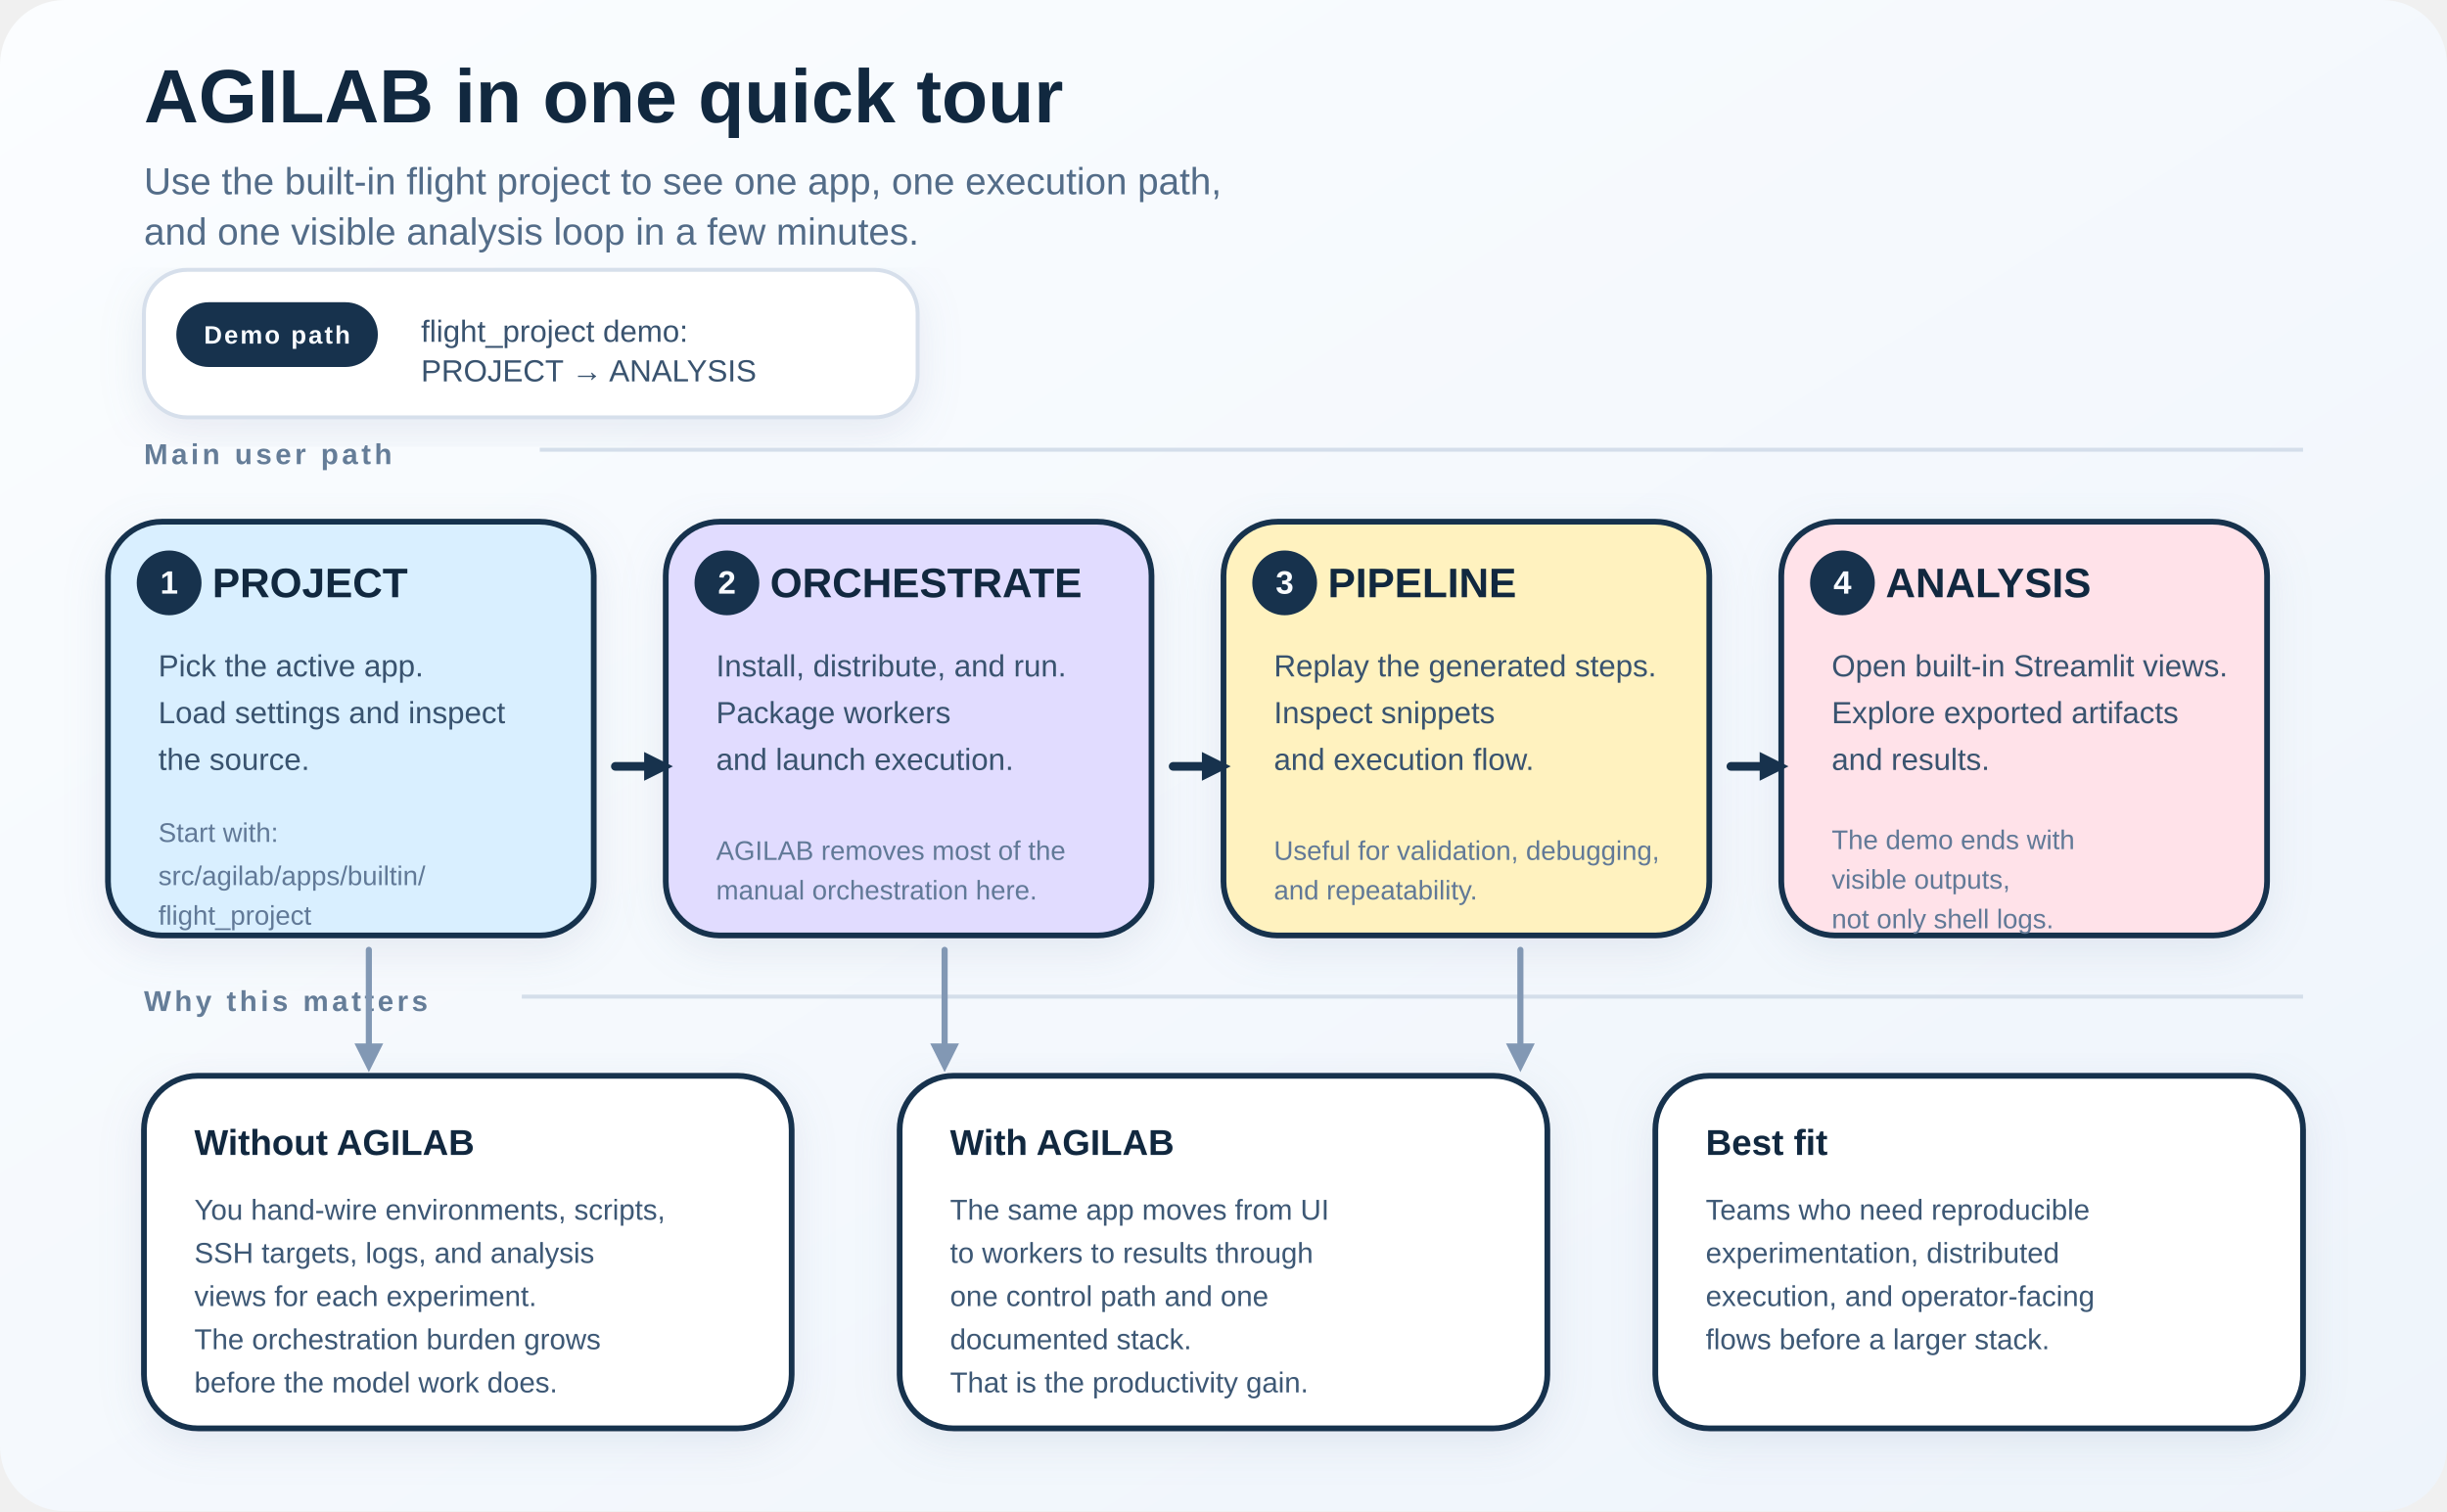
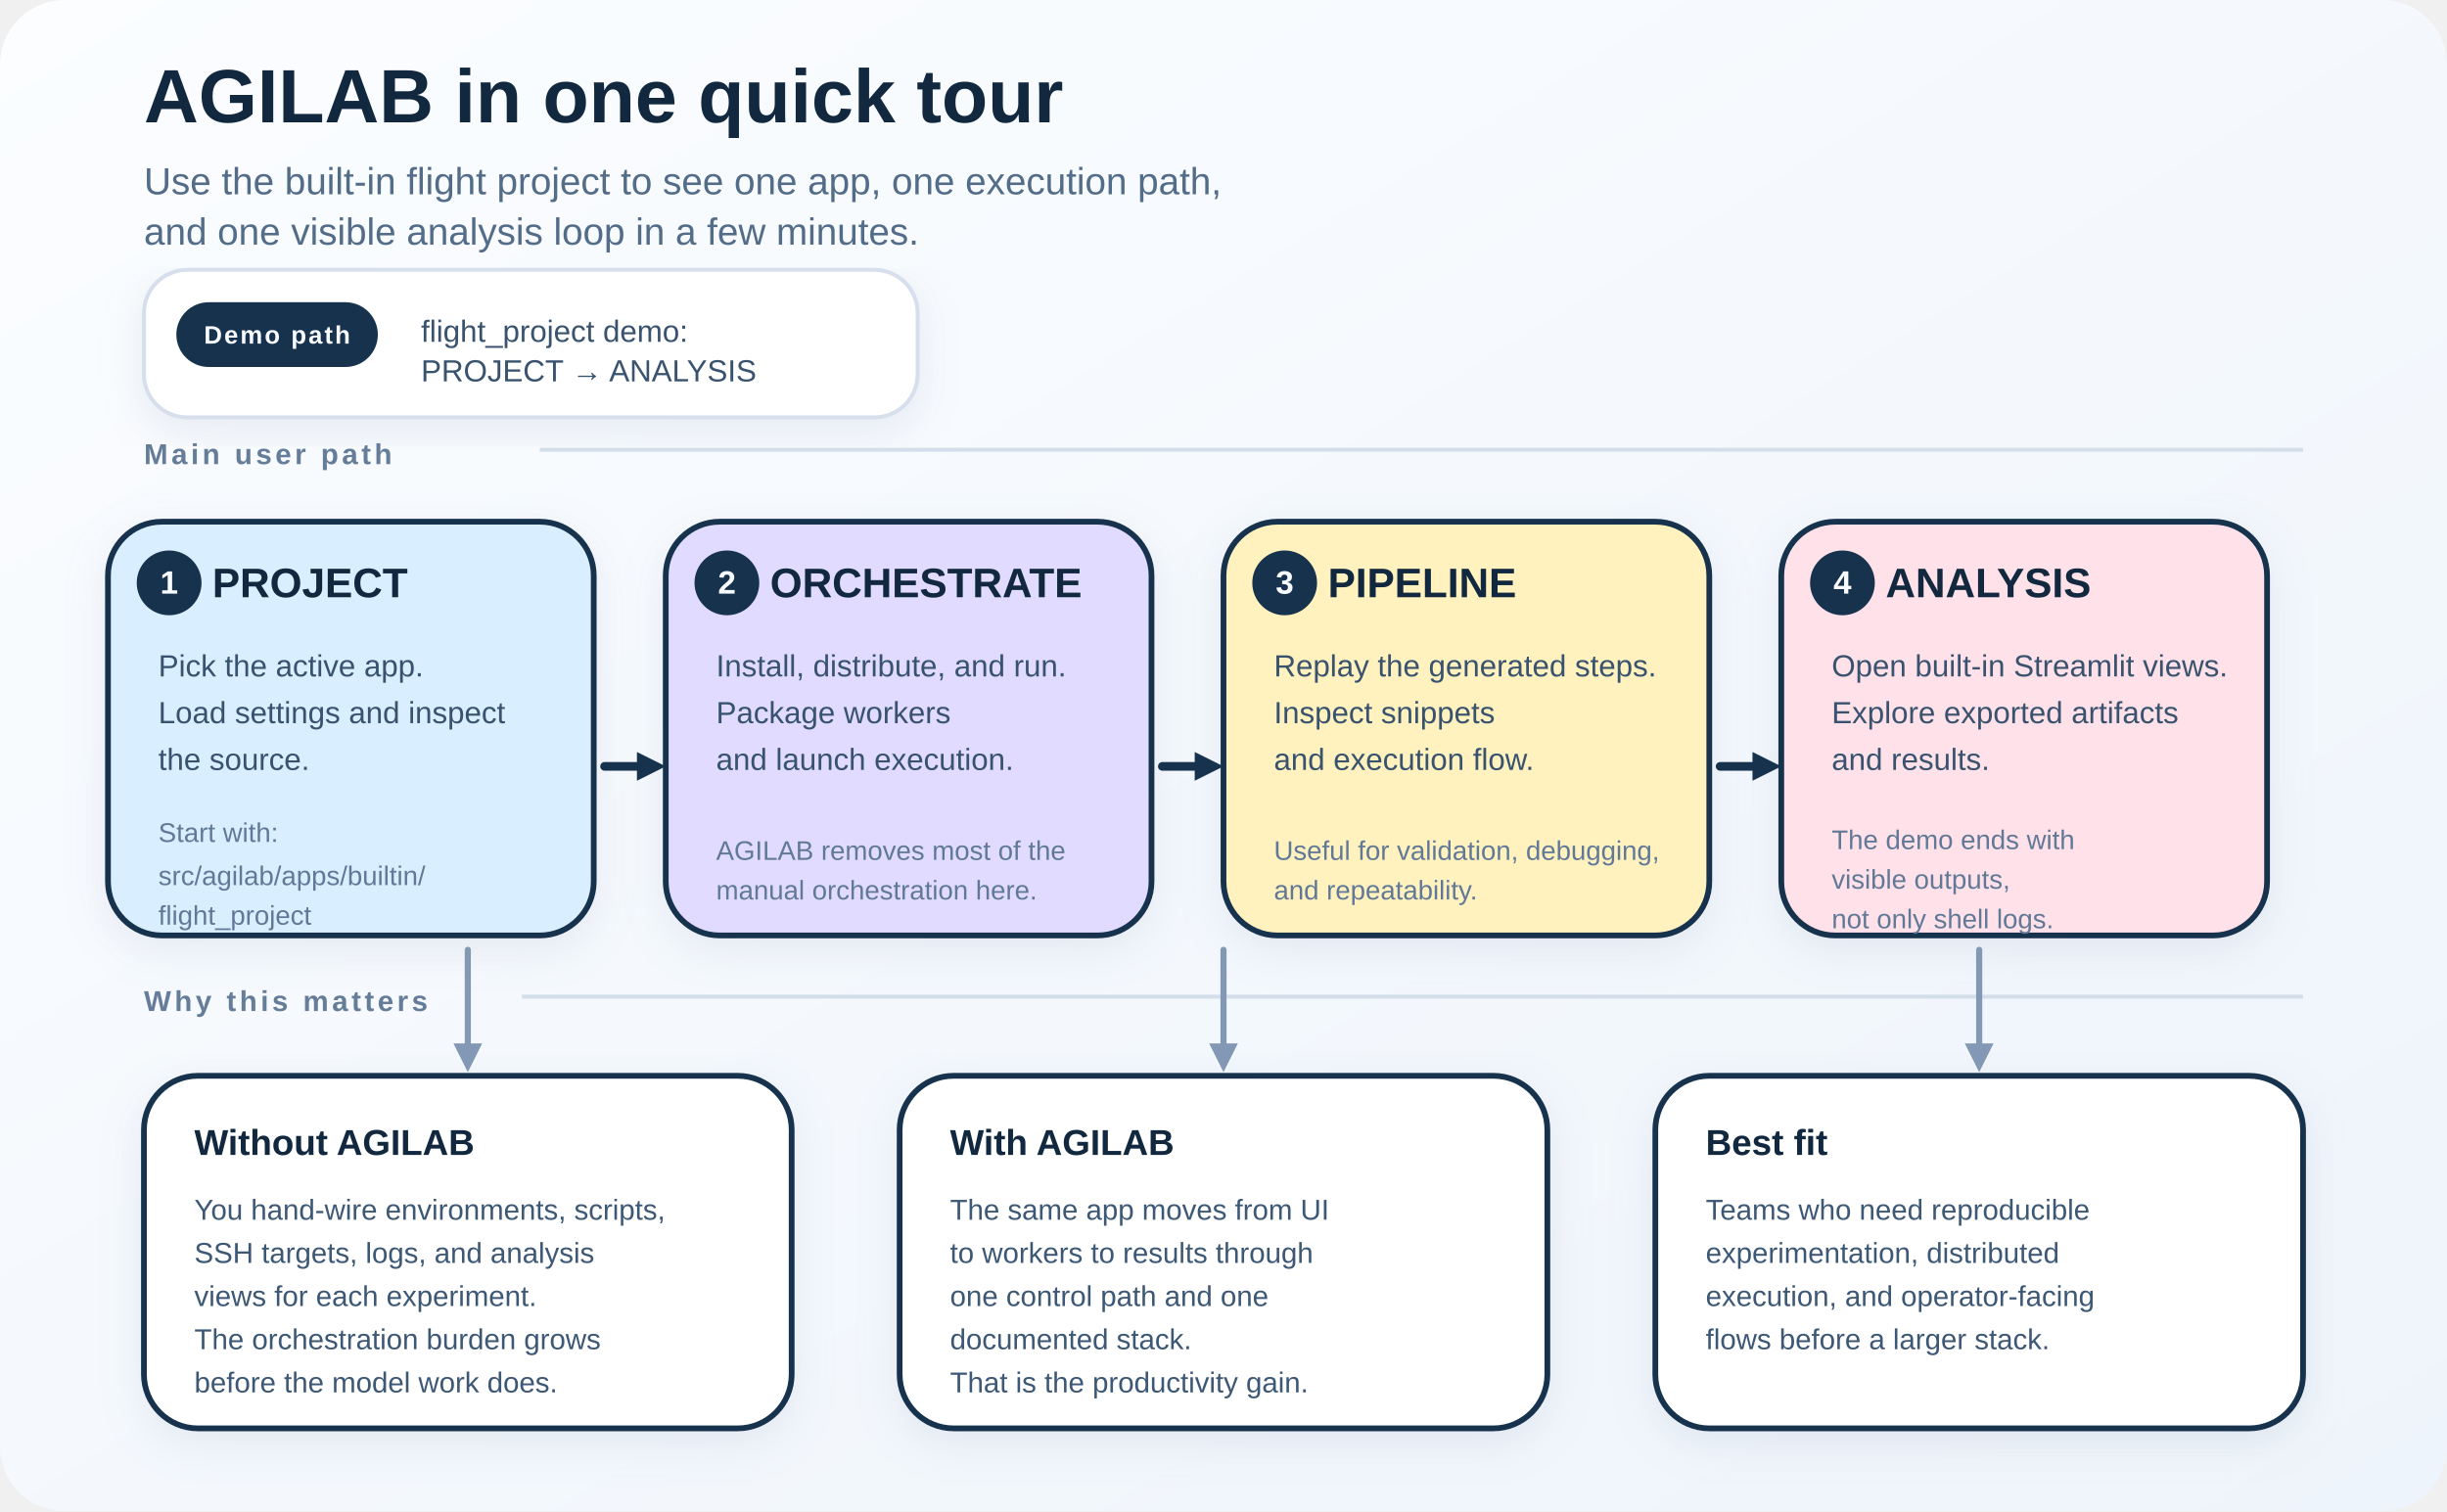
<svg xmlns="http://www.w3.org/2000/svg" width="1360" height="840" viewBox="0 0 1360 840" role="img" aria-labelledby="title desc">
  <defs>
    <style>
      text {
        font-family: Arial, Helvetica, sans-serif;
        fill: #11283f;
      }
      .title {
        font-size: 42px;
        font-weight: 700;
      }
      .subtitle {
        font-size: 21px;
        fill: #536c88;
      }
      .section {
        font-size: 16px;
        font-weight: 700;
        letter-spacing: 0.12em;
        text-transform: uppercase;
        fill: #657d98;
      }
      .card {
        stroke: #17324d;
        stroke-width: 3.2;
        rx: 30;
        ry: 30;
      }
      .card-title {
        font-size: 23px;
        font-weight: 700;
      }
      .card-body {
        font-size: 17px;
        fill: #39536f;
      }
      .mini {
        font-size: 15px;
        fill: #617997;
      }
      .pill {
        fill: #17324d;
      }
      .pill-text {
        font-size: 14px;
        font-weight: 700;
        fill: #f8fbff;
        letter-spacing: 0.08em;
        text-transform: uppercase;
      }
      .step-circle {
        fill: #17324d;
      }
      .step-text {
        font-size: 18px;
        font-weight: 700;
        fill: #f8fbff;
      }
      .value-title {
        font-size: 20px;
        font-weight: 700;
      }
      .value-body {
        font-size: 16px;
        fill: #3d5875;
      }
      .arrow {
        stroke: #17324d;
        stroke-width: 4.8;
        stroke-linecap: round;
      }
      .soft-arrow {
        stroke: #8298b4;
        stroke-width: 3.4;
        stroke-linecap: round;
      }
      .line {
        stroke: #d4deea;
        stroke-width: 2.2;
      }
      .shadow {
        filter: url(#shadow);
      }
      .arrow-head {
        fill: #17324d;
      }
    </style>
    <linearGradient id="bg" x1="0%" y1="0%" x2="100%" y2="100%">
      <stop offset="0%" stop-color="#fbfdff" />
      <stop offset="100%" stop-color="#eef4fb" />
    </linearGradient>
    <filter id="shadow" x="-10%" y="-10%" width="130%" height="130%">
      <feDropShadow dx="0" dy="7" stdDeviation="11" flood-color="#90a5c1" flood-opacity="0.18" />
    </filter>
  </defs>
  <rect width="1360" height="840" fill="url(#bg)" rx="36" ry="36" />
  <g transform="translate(80,68)">
    <text class="title" x="0" y="0">AGILAB in one quick tour</text>
    <text class="subtitle" x="0" y="40">
      <tspan x="0" dy="0">Use the built-in flight project to see one app, one execution path,</tspan>
      <tspan x="0" dy="28">and one visible analysis loop in a few minutes.</tspan>
    </text>
  </g>
  <g transform="translate(80,150)">
    <rect x="0" y="0" width="430" height="82" rx="24" ry="24" fill="#ffffff" stroke="#d6dfeb" stroke-width="2.2" class="shadow" />
    <rect x="18" y="18" width="112" height="36" rx="18" ry="18" class="pill" />
    <text class="pill-text" x="74" y="41" text-anchor="middle">Demo path</text>
    <text class="card-body" x="154" y="40">
      <tspan x="154" dy="0">flight_project demo:</tspan>
      <tspan x="154" dy="22">PROJECT → ANALYSIS</tspan>
    </text>
  </g>
  <g transform="translate(80,258)">
    <text class="section" x="0" y="0">Main user path</text>
    <line class="line" x1="220" y1="-8" x2="1200" y2="-8" />
  </g>
  <g transform="translate(60,290)">
    <rect class="card shadow" width="270" height="230" fill="#d9efff" />
    <circle class="step-circle" cx="34" cy="34" r="18" />
    <text class="step-text" x="34" y="40" text-anchor="middle">1</text>
    <text class="card-title" x="58" y="42">PROJECT</text>
    <text class="card-body" x="28" y="86">Pick the active app.</text>
    <text class="card-body" x="28" y="112">Load settings and inspect</text>
    <text class="card-body" x="28" y="138">the source.</text>
    <text class="mini" x="28" y="178">Start with:</text>
    <text class="mini" x="28" y="202">src/agilab/apps/builtin/</text>
    <text class="mini" x="28" y="224">flight_project</text>
  </g>
  <g transform="translate(370,290)">
    <rect class="card shadow" width="270" height="230" fill="#e1dcff" />
    <circle class="step-circle" cx="34" cy="34" r="18" />
    <text class="step-text" x="34" y="40" text-anchor="middle">2</text>
    <text class="card-title" x="58" y="42">ORCHESTRATE</text>
    <text class="card-body" x="28" y="86">Install, distribute, and run.</text>
    <text class="card-body" x="28" y="112">Package workers</text>
    <text class="card-body" x="28" y="138">and launch execution.</text>
    <text class="mini" x="28" y="188">AGILAB removes most of the</text>
    <text class="mini" x="28" y="210">manual orchestration here.</text>
  </g>
  <g transform="translate(680,290)">
    <rect class="card shadow" width="270" height="230" fill="#fff2bf" />
    <circle class="step-circle" cx="34" cy="34" r="18" />
    <text class="step-text" x="34" y="40" text-anchor="middle">3</text>
    <text class="card-title" x="58" y="42">PIPELINE</text>
    <text class="card-body" x="28" y="86">Replay the generated steps.</text>
    <text class="card-body" x="28" y="112">Inspect snippets</text>
    <text class="card-body" x="28" y="138">and execution flow.</text>
    <text class="mini" x="28" y="188">Useful for validation, debugging,</text>
    <text class="mini" x="28" y="210">and repeatability.</text>
  </g>
  <g transform="translate(990,290)">
    <rect class="card shadow" width="270" height="230" fill="#ffe2e9" />
    <circle class="step-circle" cx="34" cy="34" r="18" />
    <text class="step-text" x="34" y="40" text-anchor="middle">4</text>
    <text class="card-title" x="58" y="42">ANALYSIS</text>
    <text class="card-body" x="28" y="86">Open built-in Streamlit views.</text>
    <text class="card-body" x="28" y="112">Explore exported artifacts</text>
    <text class="card-body" x="28" y="138">and results.</text>
    <text class="mini" x="28" y="182">The demo ends with</text>
    <text class="mini" x="28" y="204">visible outputs,</text>
    <text class="mini" x="28" y="226">not only shell logs.</text>
  </g>
-   <line class="arrow" x1="342" y1="426" x2="358" y2="426" />
-   <polygon class="arrow-head" points="358,418 358,434 374,426" />
-   <line class="arrow" x1="652" y1="426" x2="668" y2="426" />
-   <polygon class="arrow-head" points="668,418 668,434 684,426" />
-   <line class="arrow" x1="962" y1="426" x2="978" y2="426" />
-   <polygon class="arrow-head" points="978,418 978,434 994,426" />
+   <line class="arrow" x1="336" y1="426" x2="354" y2="426" />
+   <polygon class="arrow-head" points="354,418 354,434 370,426" />
+   <line class="arrow" x1="646" y1="426" x2="664" y2="426" />
+   <polygon class="arrow-head" points="664,418 664,434 680,426" />
+   <line class="arrow" x1="956" y1="426" x2="974" y2="426" />
+   <polygon class="arrow-head" points="974,418 974,434 990,426" />
  <g transform="translate(80,562)">
    <text class="section" x="0" y="0">Why this matters</text>
    <line class="line" x1="210" y1="-8" x2="1200" y2="-8" />
  </g>
  <g transform="translate(80,598)">
    <rect class="card shadow" width="360" height="196" fill="#ffffff" />
    <text class="value-title" x="28" y="44">Without AGILAB</text>
    <text class="value-body" x="28" y="80">You hand-wire environments, scripts,</text>
    <text class="value-body" x="28" y="104">SSH targets, logs, and analysis</text>
    <text class="value-body" x="28" y="128">views for each experiment.</text>
    <text class="value-body" x="28" y="152">The orchestration burden grows</text>
    <text class="value-body" x="28" y="176">before the model work does.</text>
  </g>
  <g transform="translate(500,598)">
    <rect class="card shadow" width="360" height="196" fill="#ffffff" />
    <text class="value-title" x="28" y="44">With AGILAB</text>
    <text class="value-body" x="28" y="80">The same app moves from UI</text>
    <text class="value-body" x="28" y="104">to workers to results through</text>
    <text class="value-body" x="28" y="128">one control path and one</text>
    <text class="value-body" x="28" y="152">documented stack.</text>
    <text class="value-body" x="28" y="176">That is the productivity gain.</text>
  </g>
  <g transform="translate(920,598)">
    <rect class="card shadow" width="360" height="196" fill="#ffffff" />
    <text class="value-title" x="28" y="44">Best fit</text>
    <text class="value-body" x="28" y="80">Teams who need reproducible</text>
    <text class="value-body" x="28" y="104">experimentation, distributed</text>
    <text class="value-body" x="28" y="128">execution, and operator-facing</text>
    <text class="value-body" x="28" y="152">flows before a larger stack.</text>
  </g>
-   <line class="soft-arrow" x1="205" y1="528" x2="205" y2="580" />
-   <polygon points="197,580 213,580 205,596" fill="#8298b4" />
-   <line class="soft-arrow" x1="525" y1="528" x2="525" y2="580" />
-   <polygon points="517,580 533,580 525,596" fill="#8298b4" />
-   <line class="soft-arrow" x1="845" y1="528" x2="845" y2="580" />
-   <polygon points="837,580 853,580 845,596" fill="#8298b4" />
+   <line class="soft-arrow" x1="260" y1="528" x2="260" y2="580" />
+   <polygon points="252,580 268,580 260,596" fill="#8298b4" />
+   <line class="soft-arrow" x1="680" y1="528" x2="680" y2="580" />
+   <polygon points="672,580 688,580 680,596" fill="#8298b4" />
+   <line class="soft-arrow" x1="1100" y1="528" x2="1100" y2="580" />
+   <polygon points="1092,580 1108,580 1100,596" fill="#8298b4" />
</svg>
